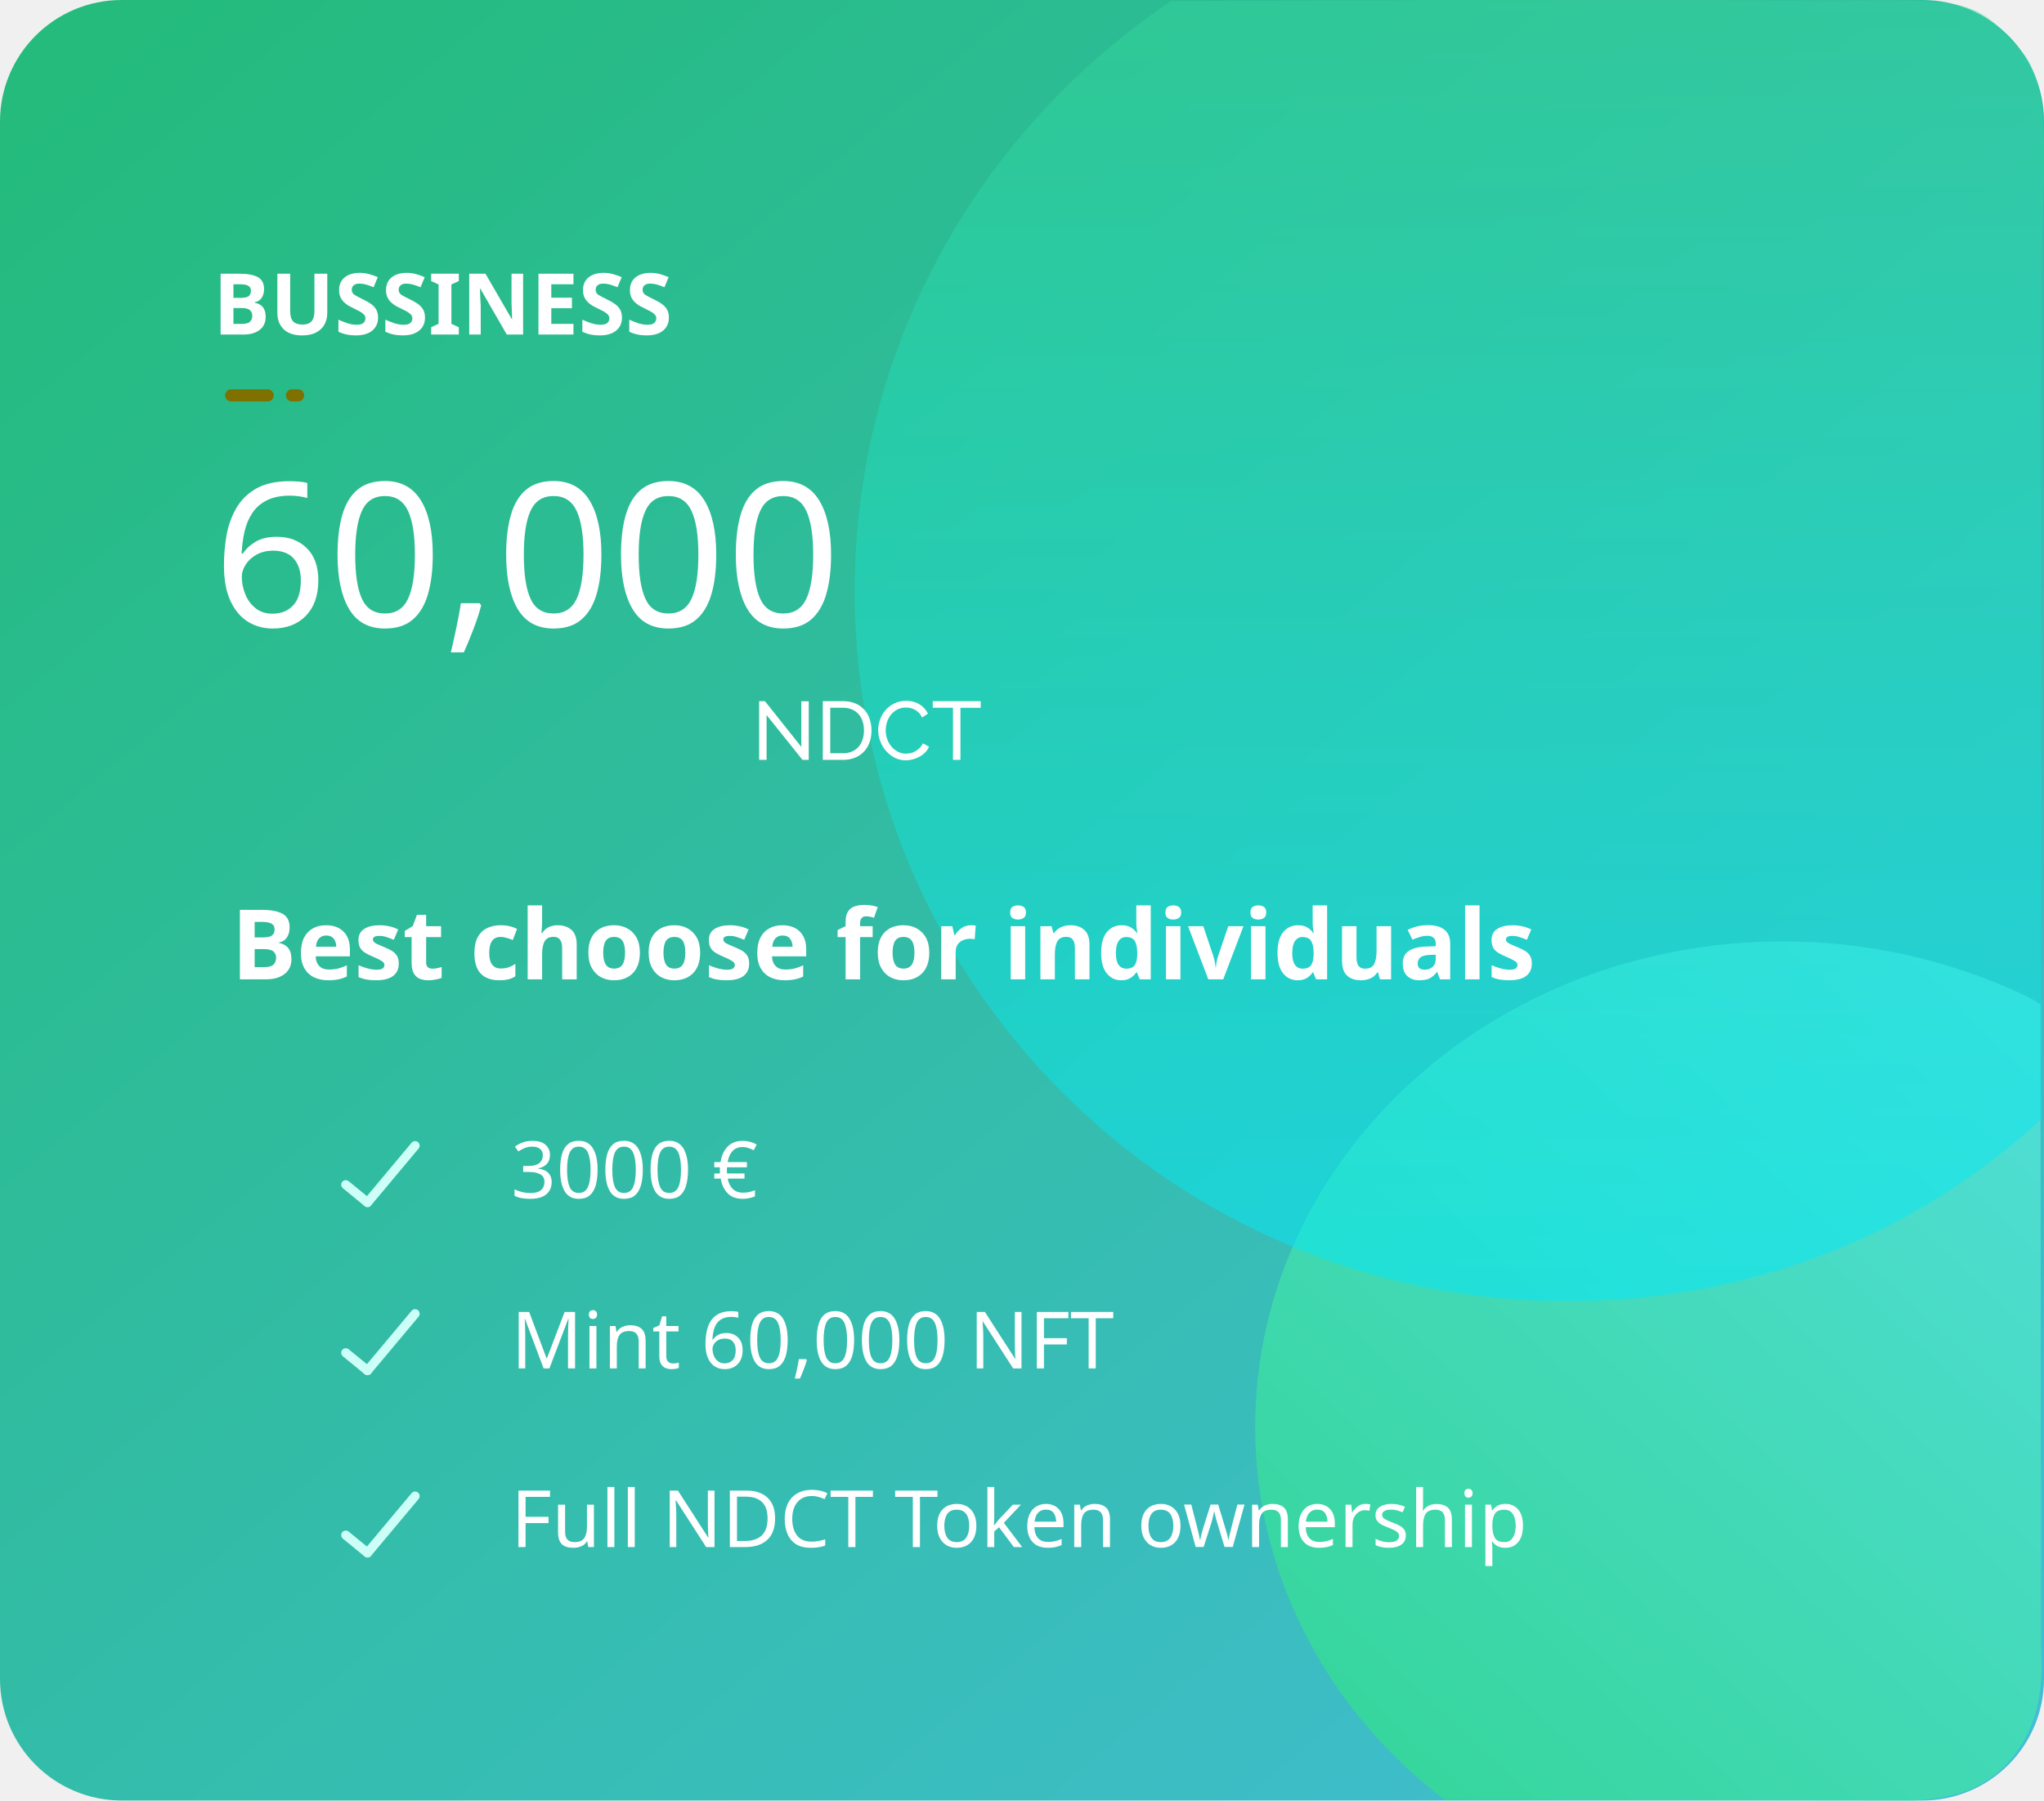
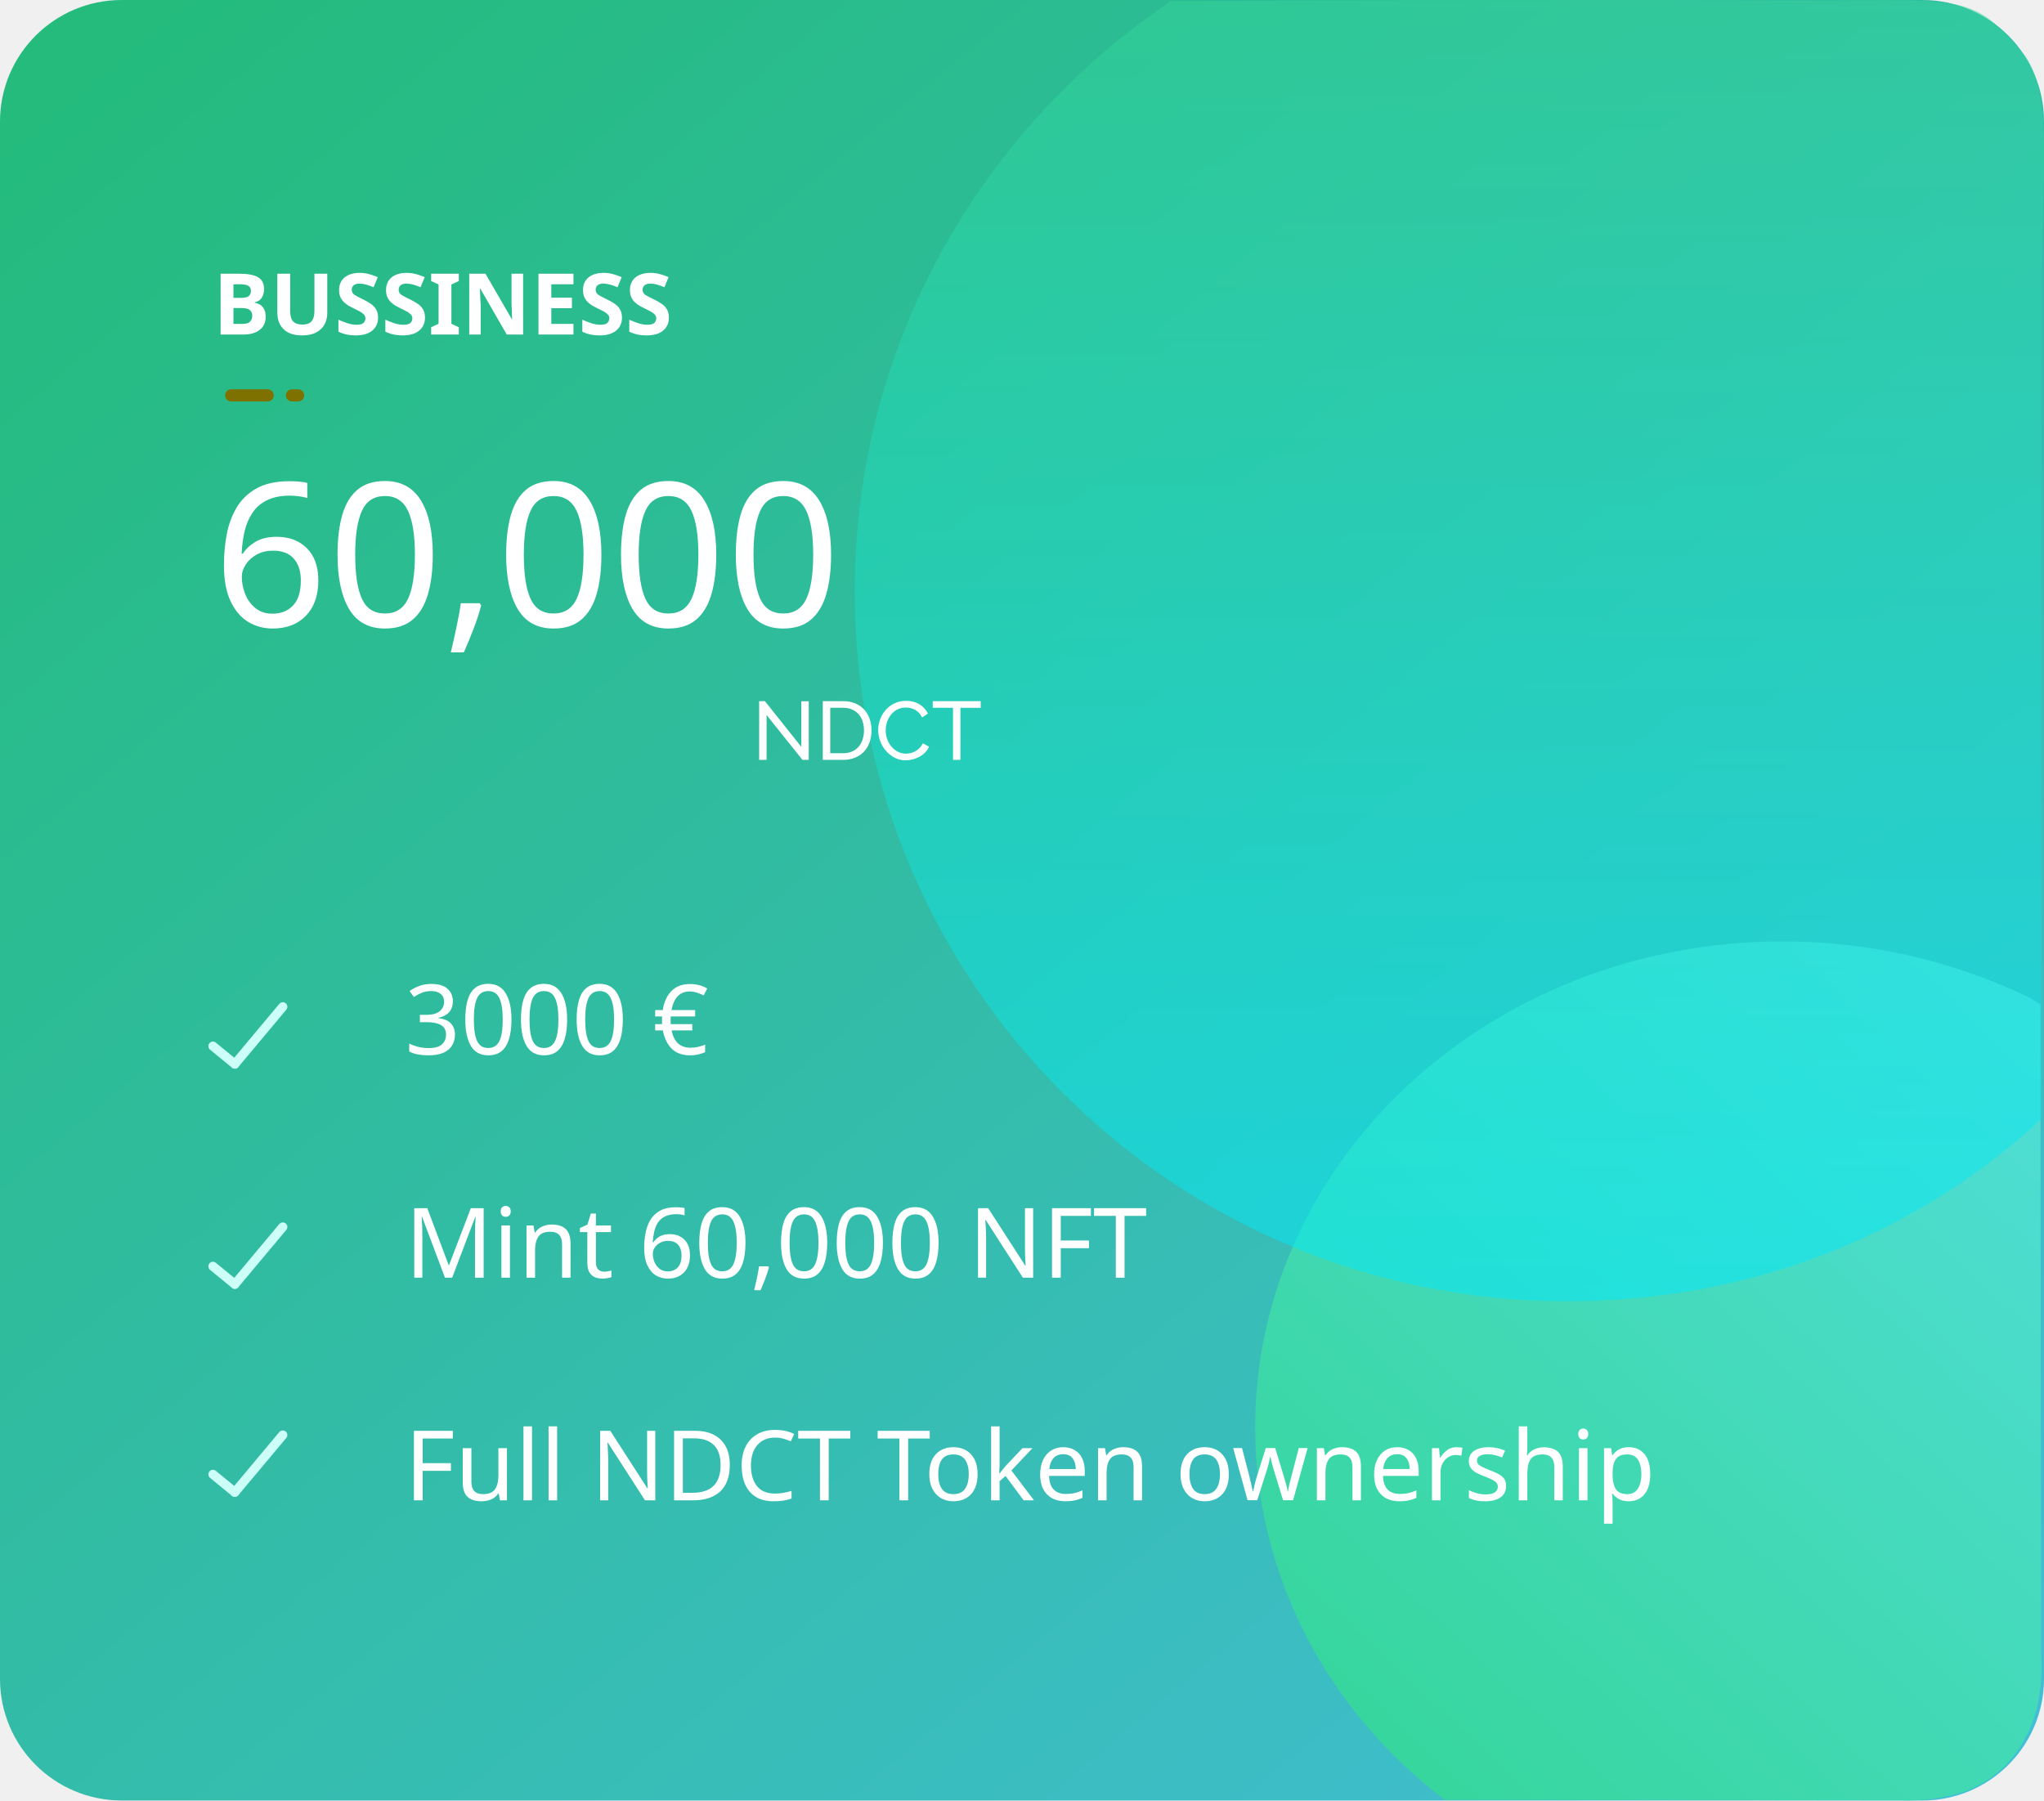
<svg xmlns="http://www.w3.org/2000/svg" width="336" height="296" viewBox="0 0 336 296">
  <defs>
+     <style>
+       .cls-1, .cls-10, .cls-6, .cls-7 {
+         fill: #fff;
+       }
+ 
+       .cls-2 {
+         clip-path: url(#clip-path);
+       }
+ 
+       .cls-3 {
+         fill: url(#linear-gradient);
+       }
+ 
+       .cls-4 {
+         fill: url(#linear-gradient-2);
+       }
+ 
+       .cls-5 {
+         opacity: 0.48;
+         fill: url(#linear-gradient-3);
+       }
+ 
+       .cls-6 {
+         font-size: 33px;
+       }
+ 
+       .cls-10, .cls-6 {
+         font-family: Raleway-Medium, Raleway;
+         font-weight: 500;
+       }
+ 
+       .cls-7 {
+         font-size: 14px;
+         font-family: Raleway-Bold, Raleway;
+         font-weight: 700;
+       }
+ 
+       .cls-8 {
+         fill: #7e7100;
+       }
+ 
+       .cls-9 {
+         fill: none;
+         stroke: #ccfff7;
+         stroke-linecap: round;
+         stroke-width: 1.5px;
+       }
+ 
+       .cls-10 {
+         font-size: 16px;
+       }
+     </style>
    <clipPath id="clip-path">
-       <rect id="Rectangle_18947" data-name="Rectangle 18947" width="336" height="296" transform="translate(14278 1619)" fill="#fff" />
+       <rect id="Rectangle_18965" data-name="Rectangle 18965" class="cls-1" width="336" height="296" transform="translate(15318 1478)" />
    </clipPath>
    <linearGradient id="linear-gradient" x1="0.057" y1="0.026" x2="1.011" y2="1.014" gradientUnits="objectBoundingBox">
      <stop offset="0" stop-color="#24bb7d" />
      <stop offset="1" stop-color="#43bed8" />
    </linearGradient>
    <linearGradient id="linear-gradient-2" x1="0.706" y1="-0.177" x2="-0.165" y2="0.844" gradientUnits="objectBoundingBox">
      <stop offset="0" stop-color="#51ded8" />
      <stop offset="1" stop-color="#34d597" />
    </linearGradient>
    <linearGradient id="linear-gradient-3" x1="0.5" x2="0.5" y2="1" gradientUnits="objectBoundingBox">
      <stop offset="0" stop-color="#34d597" />
      <stop offset="1" stop-color="#00e9ff" />
    </linearGradient>
  </defs>
-   <g id="Mask_Group_153" data-name="Mask Group 153" transform="translate(-14278 -1619)" clip-path="url(#clip-path)">
-     <g id="Sub_1" data-name="Sub 1" transform="translate(14088 1097)">
-       <g id="BACKGROUND">
-         <path id="Sub1_Background" data-name="Sub1 Background" d="M20,0H316a20,20,0,0,1,20,20V276a20,20,0,0,1-20,20H20A20,20,0,0,1,0,276V20A20,20,0,0,1,20,0Z" transform="translate(190 522)" fill="url(#linear-gradient)" />
-         <path id="Path_53746" data-name="Path 53746" d="M86.742,0a93.063,93.063,0,0,1,40.183,9.071c.324.152,2.154,1.268,2.154,1.268l.113,106.616a30.635,30.635,0,0,1-.363,7.525,21.472,21.472,0,0,1-4.911,10.392,18.655,18.655,0,0,1-7.068,4.822,29.636,29.636,0,0,1-10.471,1.524l-75.219-.094s-1.093-.845-1.881-1.478C11.524,125.39,0,103.85,0,79.833,0,35.742,38.836,0,86.742,0Z" transform="translate(396.331 676.762)" fill="url(#linear-gradient-2)" />
-         <path id="Path_53747" data-name="Path 53747" d="M195.05,203.4s-.685.766-1.437,1.434C173.143,223.01,146.853,233.451,117,233.451c-64.617,0-117-52.249-117-116.7C0,77.009,19.916,41.907,50.776,20.535c.275-.191,1.217-.828,1.217-.828s66.647-.316,98.746-.11,32.448-1.877,41.676,9.113c4.762,6.918,2.636,20.623,2.636,38.657Z" transform="translate(330.5 502.473)" opacity="0.48" fill="url(#linear-gradient-3)" />
+   <g id="Mask_Group_147" data-name="Mask Group 147" class="cls-2" transform="translate(-15318 -1478)">
+     <g id="Group_57745" data-name="Group 57745" transform="translate(-16 157)">
+       <g id="Group_57743" data-name="Group 57743" transform="translate(1491 -227)">
+         <g id="Sub_1" data-name="Sub 1" transform="translate(13653 1026)">
+           <g id="BACKGROUND">
+             <path id="Sub1_Background" data-name="Sub1 Background" class="cls-3" d="M20,0H316a20,20,0,0,1,20,20V276a20,20,0,0,1-20,20H20A20,20,0,0,1,0,276V20A20,20,0,0,1,20,0Z" transform="translate(190 522)" />
+             <path id="Path_54225" data-name="Path 54225" class="cls-4" d="M86.742,0a93.063,93.063,0,0,1,40.183,9.071c.324.152,2.154,1.268,2.154,1.268l.113,106.616a30.635,30.635,0,0,1-.363,7.525,21.472,21.472,0,0,1-4.911,10.392,18.655,18.655,0,0,1-7.068,4.822,29.636,29.636,0,0,1-10.471,1.524l-75.219-.094s-1.093-.845-1.881-1.478C11.524,125.39,0,103.85,0,79.833,0,35.742,38.836,0,86.742,0Z" transform="translate(396.331 676.762)" />
+             <path id="Path_54226" data-name="Path 54226" class="cls-5" d="M195.05,203.4s-.685.766-1.437,1.434C173.143,223.01,146.853,233.451,117,233.451c-64.617,0-117-52.249-117-116.7C0,77.009,19.916,41.907,50.776,20.535c.275-.191,1.217-.828,1.217-.828s66.647-.316,98.746-.11,32.448-1.877,41.676,9.113c4.762,6.918,2.636,20.623,2.636,38.657Z" transform="translate(330.5 502.473)" />
+           </g>
+           <g id="Subscription_1_" data-name="Subscription 1 ">
+             <text id="_60_000" data-name="60,000" class="cls-6" transform="translate(225 625)">
+               <tspan x="0" y="0">60,000</tspan>
+             </text>
+             <path id="Path_54227" data-name="Path 54227" class="cls-1" d="M2.243-6.231V1.134H1.02V-8.514h.951L7.95-1V-8.5H9.173V1.134H8.14Zm9.24,7.365V-8.514h3.343a5.064,5.064,0,0,1,2.031.38A4.144,4.144,0,0,1,18.318-7.1a4.3,4.3,0,0,1,.876,1.529A5.871,5.871,0,0,1,19.487-3.7a5.753,5.753,0,0,1-.326,1.991,4.268,4.268,0,0,1-.938,1.522,4.2,4.2,0,0,1-1.474.978,5.118,5.118,0,0,1-1.923.347ZM18.25-3.7a4.811,4.811,0,0,0-.224-1.5A3.221,3.221,0,0,0,17.36-6.38a3.108,3.108,0,0,0-1.08-.768,3.6,3.6,0,0,0-1.454-.279h-2.12V.047h2.12A3.613,3.613,0,0,0,16.3-.238a2.955,2.955,0,0,0,1.073-.788,3.476,3.476,0,0,0,.652-1.189A4.765,4.765,0,0,0,18.25-3.7Zm2.337-.054a5.157,5.157,0,0,1,.306-1.733,4.817,4.817,0,0,1,.9-1.549,4.515,4.515,0,0,1,1.447-1.107,4.344,4.344,0,0,1,1.943-.421,4.058,4.058,0,0,1,2.215.584,3.633,3.633,0,0,1,1.372,1.522l-.965.625a2.8,2.8,0,0,0-.523-.775,2.686,2.686,0,0,0-.666-.5,2.866,2.866,0,0,0-.741-.272,3.56,3.56,0,0,0-.747-.082,2.948,2.948,0,0,0-1.42.333,3.283,3.283,0,0,0-1.04.87,3.76,3.76,0,0,0-.632,1.209A4.5,4.5,0,0,0,21.824-3.7a4.174,4.174,0,0,0,.251,1.447,3.988,3.988,0,0,0,.7,1.216,3.408,3.408,0,0,0,1.06.842,2.883,2.883,0,0,0,1.332.313,3.379,3.379,0,0,0,.781-.1,2.863,2.863,0,0,0,.768-.306,3.279,3.279,0,0,0,.686-.53,2.586,2.586,0,0,0,.523-.768l1.019.557a3,3,0,0,1-.645.958,4.083,4.083,0,0,1-.938.7,4.774,4.774,0,0,1-1.107.435,4.6,4.6,0,0,1-1.141.149A3.859,3.859,0,0,1,23.291.781,4.861,4.861,0,0,1,21.858-.354a5.191,5.191,0,0,1-.938-1.59A5.14,5.14,0,0,1,20.587-3.758Zm16.85-3.669H34.108V1.134H32.885V-7.427H29.556V-8.514h7.881Z" transform="translate(313.772 645.784)" />
+             <text id="BUSSINESS" class="cls-7" transform="translate(225 577)">
+               <tspan x="0" y="0">BUSSINESS</tspan>
+             </text>
+             <rect id="Rectangle_18951" data-name="Rectangle 18951" class="cls-8" width="8" height="2" rx="1" transform="translate(227 586)" />
+             <rect id="Rectangle_18952" data-name="Rectangle 18952" class="cls-8" width="3" height="2" rx="1" transform="translate(237 586)" />
+           </g>
+         </g>
      </g>
-       <g id="Subscription_1_" data-name="Subscription 1 ">
-         <text id="_60_000" data-name="60,000" transform="translate(225 625)" fill="#fff" font-size="33" font-family="Raleway-Medium, Raleway" font-weight="500">
-           <tspan x="0" y="0">60,000</tspan>
+       <g id="Group_57737" data-name="Group 57737" transform="translate(15122.162 736)">
+         <g id="Group_57622" data-name="Group 57622" transform="translate(246.838 786.714)">
+           <line id="Line_1" data-name="Line 1" class="cls-9" x2="3.604" y2="2.949" transform="translate(0 6.468)" />
+           <line id="Line_2" data-name="Line 2" class="cls-9" x1="7.882" y2="9.417" transform="translate(3.604)" />
+         </g>
+         <text id="Mint_60_000_NFT" data-name="Mint 60,000 NFT" class="cls-10" transform="translate(278.389 795.047)">
+           <tspan x="0" y="0">Mint 60,000 NFT</tspan>
        </text>
-         <path id="Path_2" data-name="Path 2" d="M2.243-6.231V1.134H1.02V-8.514h.951L7.95-1V-8.5H9.173V1.134H8.14Zm9.24,7.365V-8.514h3.343a5.064,5.064,0,0,1,2.031.38A4.144,4.144,0,0,1,18.318-7.1a4.3,4.3,0,0,1,.876,1.529A5.871,5.871,0,0,1,19.487-3.7a5.753,5.753,0,0,1-.326,1.991,4.268,4.268,0,0,1-.938,1.522,4.2,4.2,0,0,1-1.474.978,5.118,5.118,0,0,1-1.923.347ZM18.25-3.7a4.811,4.811,0,0,0-.224-1.5A3.221,3.221,0,0,0,17.36-6.38a3.108,3.108,0,0,0-1.08-.768,3.6,3.6,0,0,0-1.454-.279h-2.12V.047h2.12A3.613,3.613,0,0,0,16.3-.238a2.955,2.955,0,0,0,1.073-.788,3.476,3.476,0,0,0,.652-1.189A4.765,4.765,0,0,0,18.25-3.7Zm2.337-.054a5.157,5.157,0,0,1,.306-1.733,4.817,4.817,0,0,1,.9-1.549,4.515,4.515,0,0,1,1.447-1.107,4.344,4.344,0,0,1,1.943-.421,4.058,4.058,0,0,1,2.215.584,3.633,3.633,0,0,1,1.372,1.522l-.965.625a2.8,2.8,0,0,0-.523-.775,2.686,2.686,0,0,0-.666-.5,2.866,2.866,0,0,0-.741-.272,3.56,3.56,0,0,0-.747-.082,2.948,2.948,0,0,0-1.42.333,3.283,3.283,0,0,0-1.04.87,3.76,3.76,0,0,0-.632,1.209A4.5,4.5,0,0,0,21.824-3.7a4.174,4.174,0,0,0,.251,1.447,3.988,3.988,0,0,0,.7,1.216,3.408,3.408,0,0,0,1.06.842,2.883,2.883,0,0,0,1.332.313,3.379,3.379,0,0,0,.781-.1,2.863,2.863,0,0,0,.768-.306,3.279,3.279,0,0,0,.686-.53,2.586,2.586,0,0,0,.523-.768l1.019.557a3,3,0,0,1-.645.958,4.083,4.083,0,0,1-.938.7,4.774,4.774,0,0,1-1.107.435,4.6,4.6,0,0,1-1.141.149A3.859,3.859,0,0,1,23.291.781,4.861,4.861,0,0,1,21.858-.354a5.191,5.191,0,0,1-.938-1.59A5.14,5.14,0,0,1,20.587-3.758Zm16.85-3.669H34.108V1.134H32.885V-7.427H29.556V-8.514h7.881Z" transform="translate(313.772 645.784)" fill="#fff" />
-         <text id="BUSSINESS" transform="translate(225 577)" fill="#fff" font-size="14" font-family="Raleway-Bold, Raleway" font-weight="700">
-           <tspan x="0" y="0">BUSSINESS</tspan>
+       </g>
+       <g id="Group_57738" data-name="Group 57738" transform="translate(15122.162 732)">
+         <text id="Full_NDCT_Token_ownership" data-name="Full NDCT Token ownership" class="cls-10" transform="translate(278.335 835.651)">
+           <tspan x="0" y="0">Full NDCT Token ownership</tspan>
        </text>
-         <text id="Best_choose_for_individuals" data-name="Best choose for individuals" transform="translate(228 683)" fill="#fff" font-size="16" font-family="Raleway-Bold, Raleway" font-weight="700">
-           <tspan x="0" y="0">Best choose for individuals</tspan>
+         <g id="Group_57711" data-name="Group 57711" transform="translate(246.838 824.912)">
+           <line id="Line_1-2" data-name="Line 1" class="cls-9" x2="3.604" y2="2.949" transform="translate(0 6.468)" />
+           <line id="Line_2-2" data-name="Line 2" class="cls-9" x1="7.882" y2="9.417" transform="translate(3.604)" />
+         </g>
+       </g>
+       <g id="Group_57739" data-name="Group 57739" transform="translate(15122.162 737)">
+         <text id="_3000_" data-name="3000 €" class="cls-10" transform="translate(278.389 757.338)">
+           <tspan x="0" y="0">3000 €</tspan>
        </text>
-         <g id="Group_57624" data-name="Group 57624" transform="translate(246.838 708.112)">
-           <g id="Group_57621" data-name="Group 57621" transform="translate(0 2.235)">
-             <line id="Line_1" data-name="Line 1" x2="3.576" y2="2.926" transform="translate(0 6.418)" fill="none" stroke="#ccfff7" stroke-linecap="round" stroke-width="1.5" />
-             <line id="Line_2" data-name="Line 2" x1="7.821" y2="9.344" transform="translate(3.576 0)" fill="none" stroke="#ccfff7" stroke-linecap="round" stroke-width="1.5" />
-           </g>
-           <g id="Group_57622" data-name="Group 57622" transform="translate(0 29.866)">
-             <line id="Line_1-2" data-name="Line 1" x2="3.576" y2="2.926" transform="translate(0 6.418)" fill="none" stroke="#ccfff7" stroke-linecap="round" stroke-width="1.5" />
-             <line id="Line_2-2" data-name="Line 2" x1="7.821" y2="9.344" transform="translate(3.576)" fill="none" stroke="#ccfff7" stroke-linecap="round" stroke-width="1.5" />
-           </g>
-           <text id="_3000_" data-name="3000 €" transform="translate(27.162 10.852)" fill="#fff" font-size="13" font-family="Raleway-Medium, Raleway" font-weight="500">
-             <tspan x="0" y="0">3000 €</tspan>
-           </text>
-           <text id="Mint_60_000_NFT" data-name="Mint 60,000 NFT" transform="translate(27.162 38.852)" fill="#fff" font-size="13" font-family="Raleway-Medium, Raleway" font-weight="500">
-             <tspan x="0" y="0">Mint 60,000 NFT</tspan>
-           </text>
-           <g id="Group_57623" data-name="Group 57623" transform="translate(0 59.843)">
-             <line id="Line_1-3" data-name="Line 1" x2="3.576" y2="2.926" transform="translate(0 6.418)" fill="none" stroke="#ccfff7" stroke-linecap="round" stroke-width="1.5" />
-             <line id="Line_2-3" data-name="Line 2" x1="7.821" y2="9.344" transform="translate(3.576 0)" fill="none" stroke="#ccfff7" stroke-linecap="round" stroke-width="1.5" />
-           </g>
-           <text id="Full_NDCT_Token_ownership" data-name="Full NDCT Token ownership" transform="translate(27.123 68.223)" fill="#fff" font-size="13" font-family="Raleway-Medium, Raleway" font-weight="500">
-             <tspan x="0" y="0">Full NDCT Token ownership</tspan>
-           </text>
+         <g id="Group_57712" data-name="Group 57712" transform="translate(246.838 749.516)">
+           <line id="Line_1-3" data-name="Line 1" class="cls-9" x2="3.604" y2="2.949" transform="translate(0 6.468)" />
+           <line id="Line_2-3" data-name="Line 2" class="cls-9" x1="7.882" y2="9.417" transform="translate(3.604)" />
        </g>
-         <rect id="Rectangle_18918" data-name="Rectangle 18918" width="8" height="2" rx="1" transform="translate(227 586)" fill="#7e7100" />
-         <rect id="Rectangle_18920" data-name="Rectangle 18920" width="3" height="2" rx="1" transform="translate(237 586)" fill="#7e7100" />
      </g>
    </g>
  </g>
</svg>
